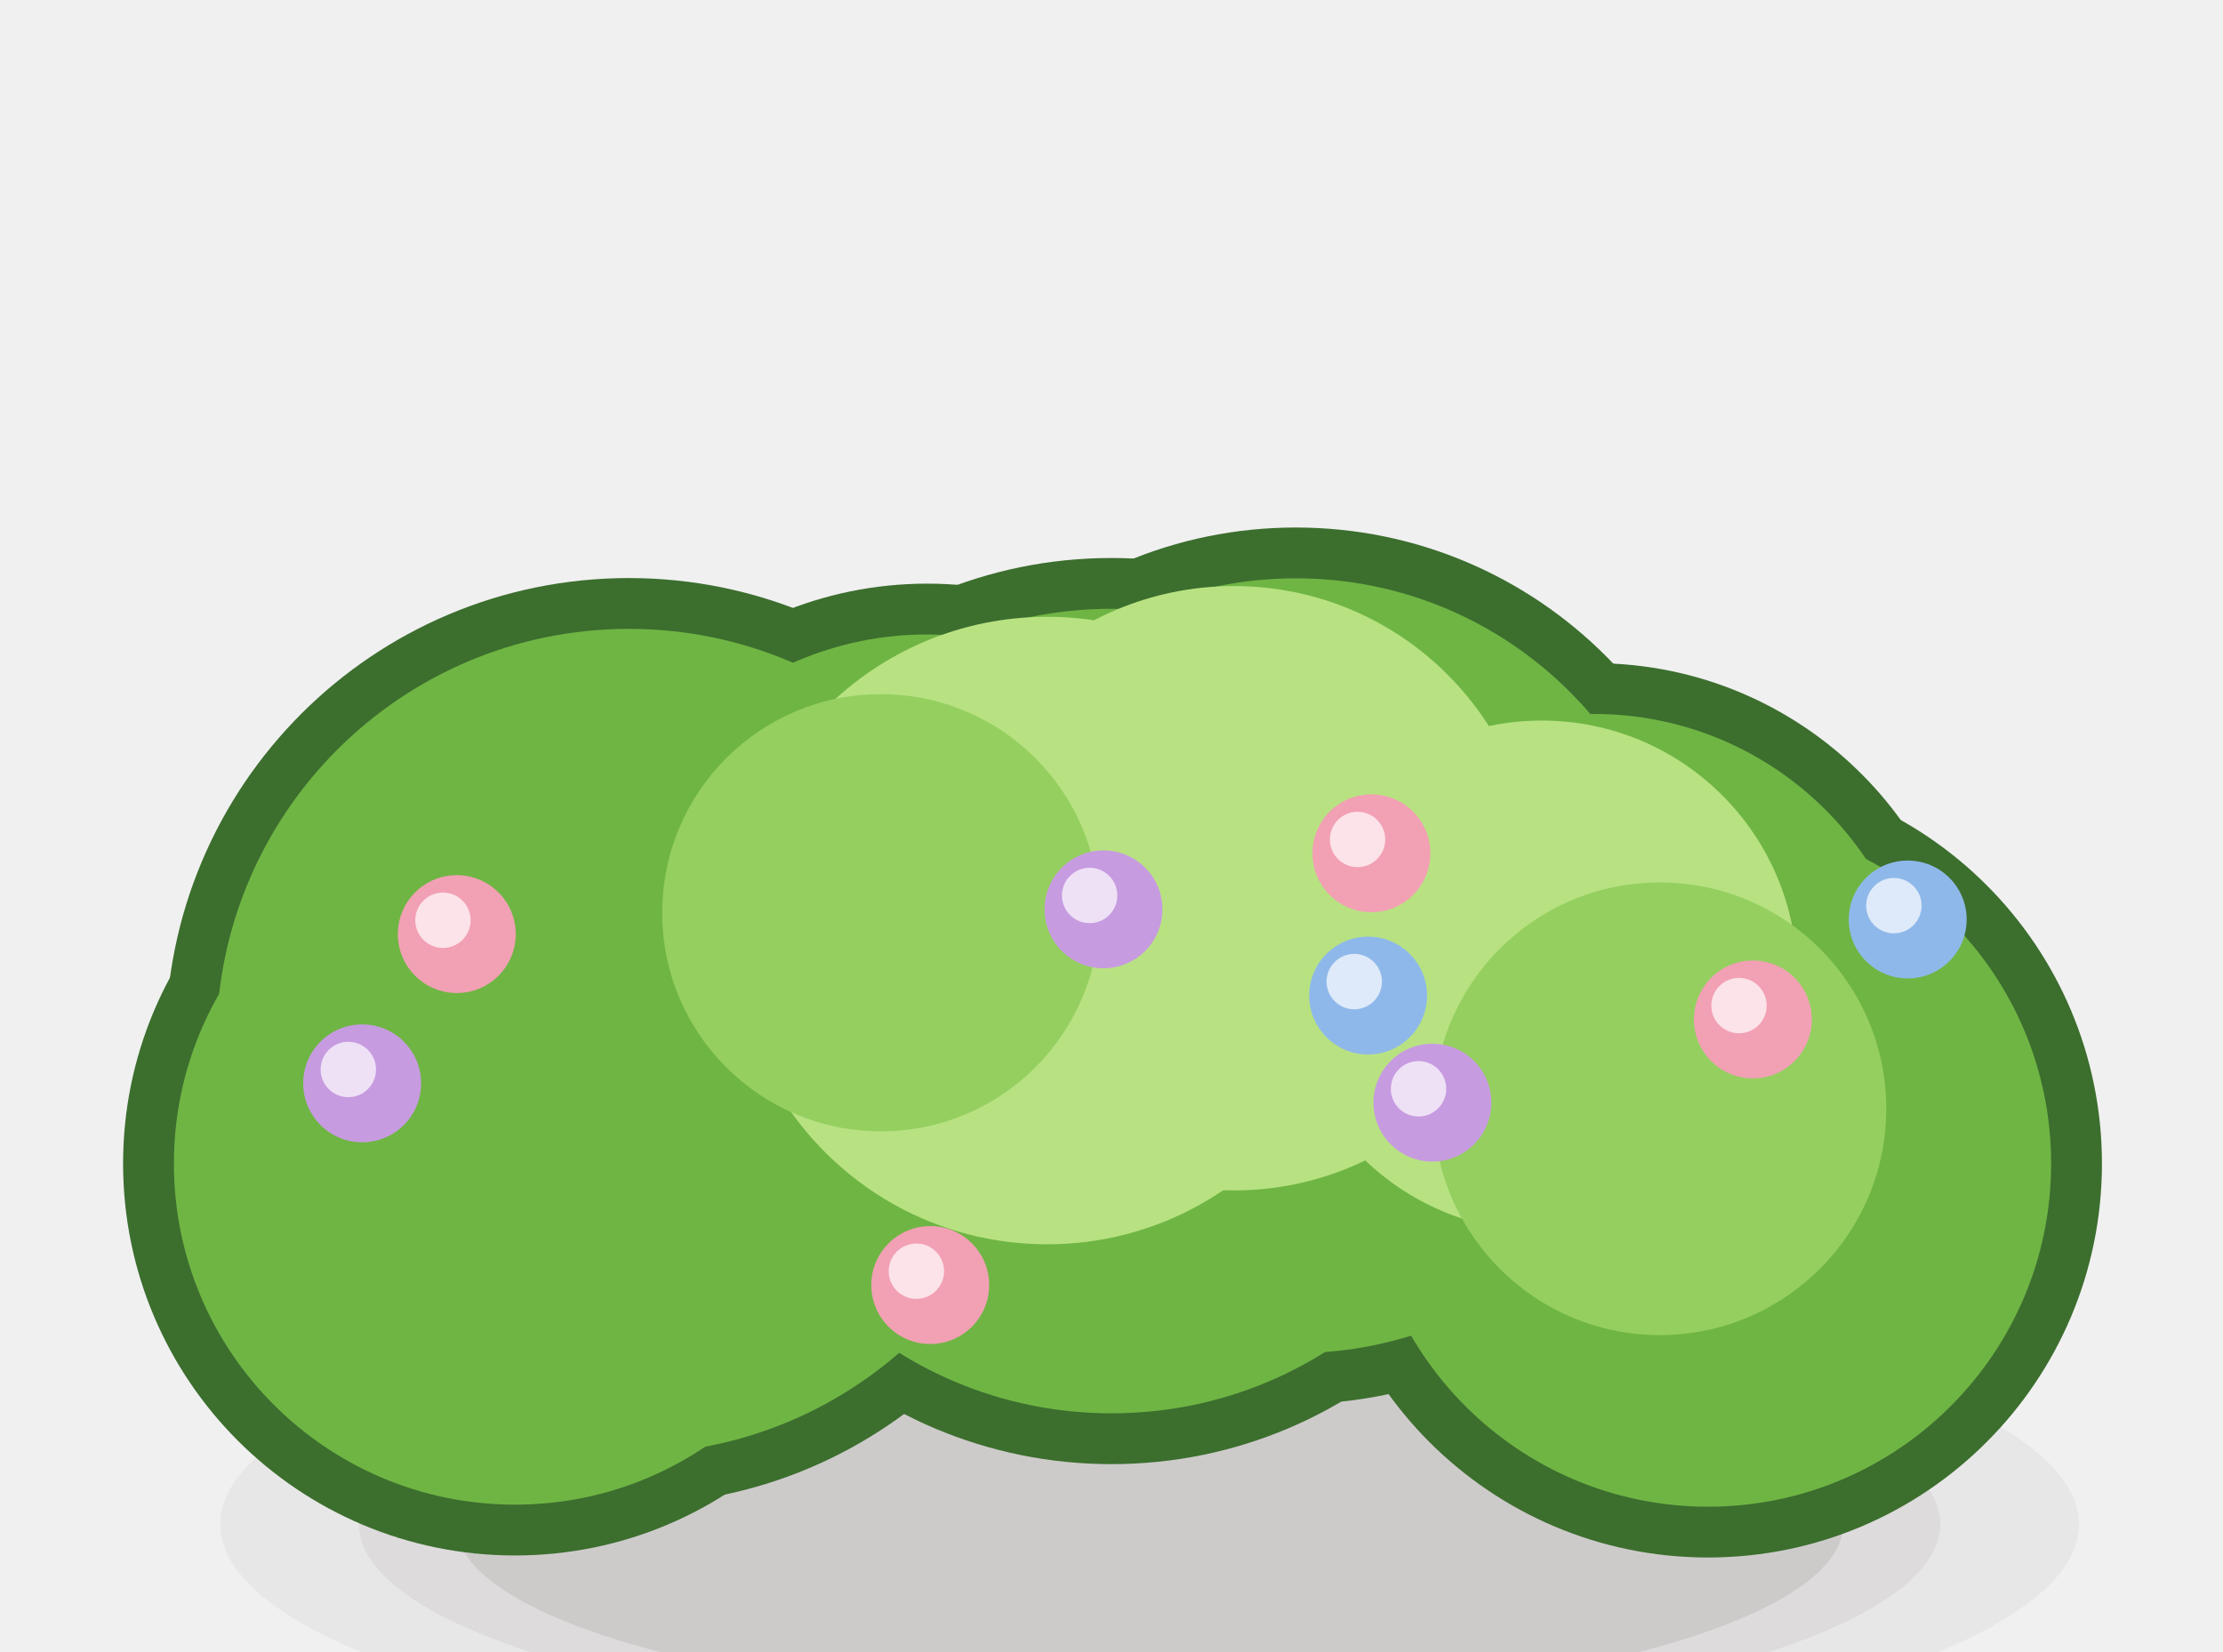
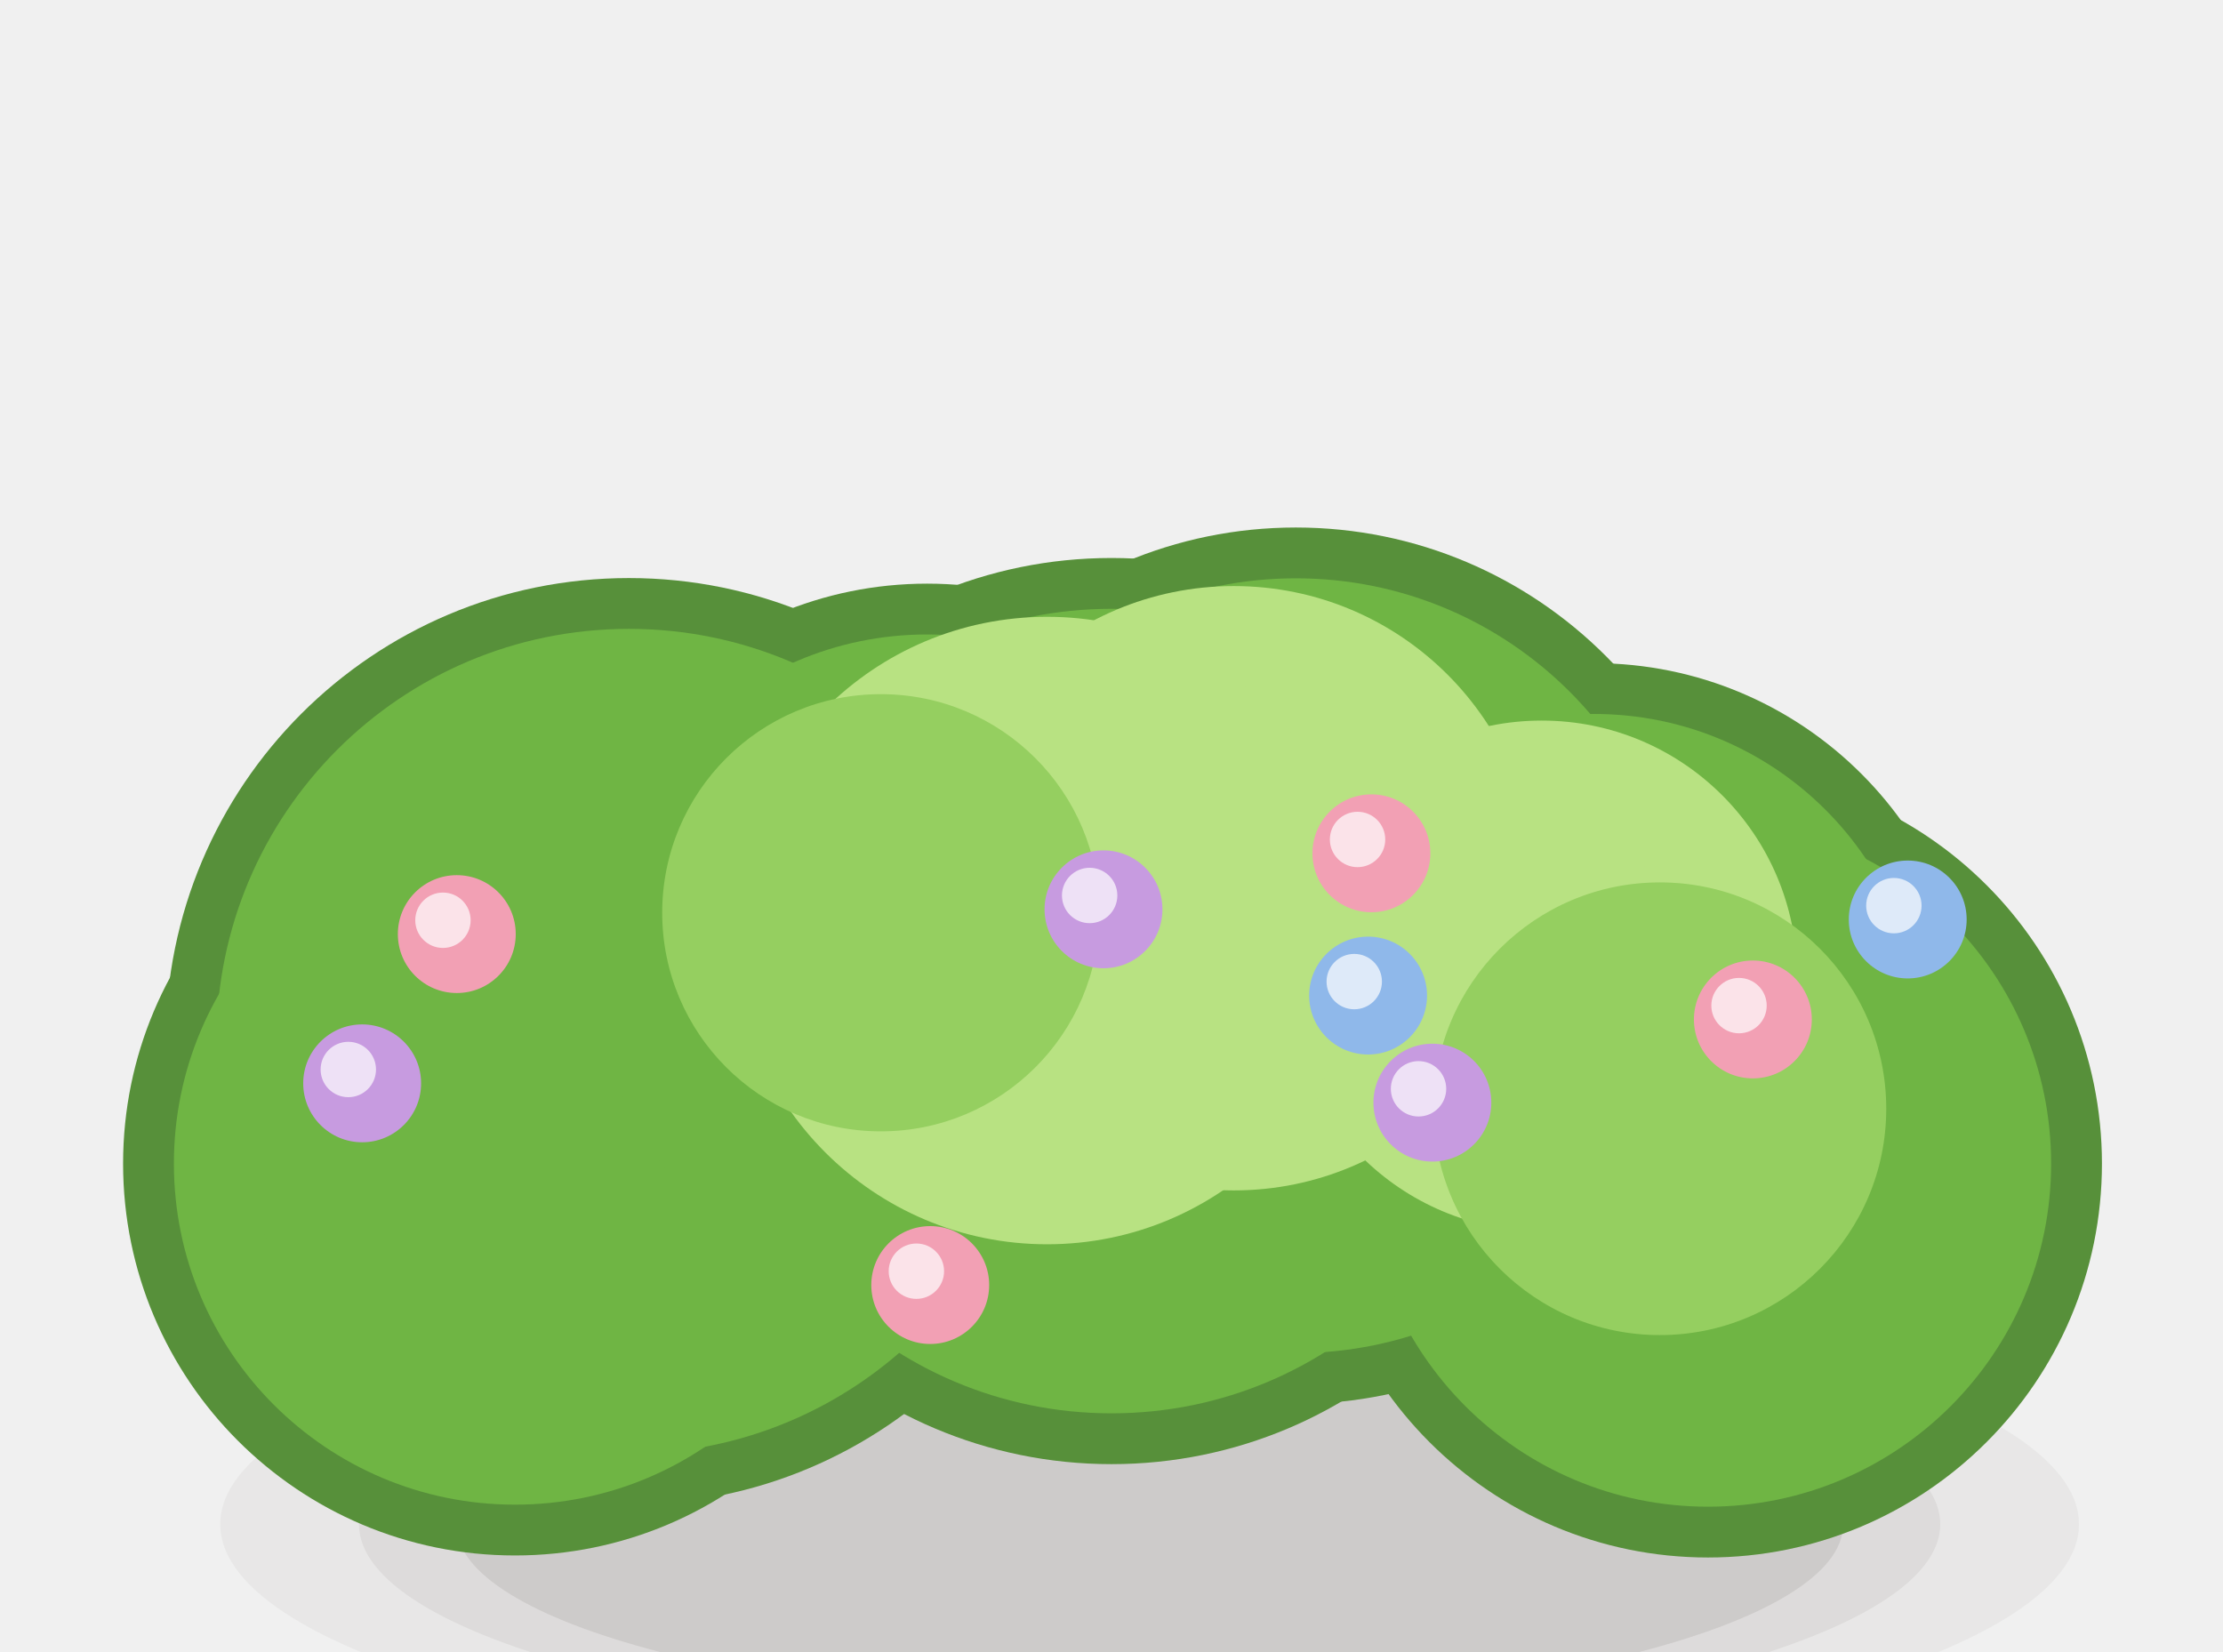
<svg xmlns="http://www.w3.org/2000/svg" width="175" height="130" viewBox="0 0 175 130">
  <ellipse cx="90.5" cy="120" rx="73.16" ry="19.02" fill="#3A3226" opacity="0.05" />
  <ellipse cx="90.5" cy="120" rx="62.24" ry="16.18" fill="#3A3226" opacity="0.07" />
  <ellipse cx="90.5" cy="120" rx="54.6" ry="14.2" fill="#3A3226" opacity="0.1" />
-   <circle cx="40.54" cy="91.61" r="26.85" fill="#3C6E2E" stroke="#3C6E2E" stroke-width="8" />
-   <circle cx="49.51" cy="81.98" r="32.47" fill="#3C6E2E" stroke="#3C6E2E" stroke-width="8" />
-   <circle cx="72.99" cy="76.03" r="26.08" fill="#3C6E2E" stroke="#3C6E2E" stroke-width="8" />
-   <circle cx="102.01" cy="76.03" r="30.5" fill="#3C6E2E" stroke="#3C6E2E" stroke-width="8" />
-   <circle cx="125.49" cy="81.98" r="25.77" fill="#3C6E2E" stroke="#3C6E2E" stroke-width="8" />
-   <circle cx="134.46" cy="91.61" r="27.01" fill="#3C6E2E" stroke="#3C6E2E" stroke-width="8" />
-   <circle cx="87.5" cy="79.6" r="31.67" fill="#3C6E2E" stroke="#3C6E2E" stroke-width="8" />
+   <circle cx="40.54" cy="91.61" r="26.85" fill="#57903A" stroke="#57903A" stroke-width="8" />
+   <circle cx="49.51" cy="81.98" r="32.47" fill="#57903A" stroke="#57903A" stroke-width="8" />
+   <circle cx="72.99" cy="76.03" r="26.08" fill="#57903A" stroke="#57903A" stroke-width="8" />
+   <circle cx="102.01" cy="76.03" r="30.5" fill="#57903A" stroke="#57903A" stroke-width="8" />
+   <circle cx="125.49" cy="81.98" r="25.77" fill="#57903A" stroke="#57903A" stroke-width="8" />
+   <circle cx="134.46" cy="91.61" r="27.01" fill="#57903A" stroke="#57903A" stroke-width="8" />
+   <circle cx="87.5" cy="79.6" r="31.67" fill="#57903A" stroke="#57903A" stroke-width="8" />
  <circle cx="40.54" cy="91.61" r="26.85" fill="#6FB544" />
  <circle cx="49.51" cy="81.98" r="32.47" fill="#6FB544" />
  <circle cx="72.99" cy="76.03" r="26.08" fill="#6FB544" />
  <circle cx="102.01" cy="76.03" r="30.5" fill="#6FB544" />
  <circle cx="125.49" cy="81.98" r="25.77" fill="#6FB544" />
  <circle cx="134.46" cy="91.61" r="27.01" fill="#6FB544" />
  <circle cx="87.5" cy="79.6" r="31.67" fill="#6FB544" />
  <circle cx="97.13" cy="69.93" r="23.79" fill="#B8E282" />
  <circle cx="94.69" cy="66.88" r="14.03" fill="#B8E282" />
  <circle cx="121.37" cy="76.83" r="20.1" fill="#B8E282" />
  <circle cx="119.3" cy="74.25" r="11.85" fill="#B8E282" />
  <circle cx="82.43" cy="73.26" r="24.7" fill="#B8E282" />
  <circle cx="79.9" cy="70.1" r="14.57" fill="#B8E282" />
  <circle cx="69.34" cy="71.86" r="17.21" fill="#95CF60" />
  <circle cx="130.67" cy="87.29" r="17.82" fill="#95CF60" />
  <circle cx="150.18" cy="72.39" r="4.64" fill="#8FB8EA" />
  <circle cx="149.09" cy="71.3" r="2.18" fill="#FFFFFF" opacity="0.7" />
  <circle cx="28.51" cy="85.29" r="4.64" fill="#C79BE0" />
  <circle cx="27.42" cy="84.2" r="2.18" fill="#FFFFFF" opacity="0.7" />
  <circle cx="86.87" cy="71.59" r="4.64" fill="#C79BE0" />
  <circle cx="85.78" cy="70.5" r="2.18" fill="#FFFFFF" opacity="0.7" />
  <circle cx="35.96" cy="73.54" r="4.64" fill="#F2A0B4" />
  <circle cx="34.87" cy="72.45" r="2.18" fill="#FFFFFF" opacity="0.7" />
  <circle cx="112.76" cy="86.81" r="4.64" fill="#C79BE0" />
  <circle cx="111.67" cy="85.72" r="2.18" fill="#FFFFFF" opacity="0.7" />
  <circle cx="137.99" cy="80.26" r="4.64" fill="#F2A0B4" />
  <circle cx="136.9" cy="79.17" r="2.18" fill="#FFFFFF" opacity="0.7" />
  <circle cx="107.96" cy="67.18" r="4.64" fill="#F2A0B4" />
  <circle cx="106.87" cy="66.09" r="2.18" fill="#FFFFFF" opacity="0.7" />
  <circle cx="73.23" cy="101.17" r="4.64" fill="#F2A0B4" />
  <circle cx="72.14" cy="100.08" r="2.18" fill="#FFFFFF" opacity="0.7" />
  <circle cx="107.7" cy="78.38" r="4.64" fill="#8FB8EA" />
  <circle cx="106.61" cy="77.28" r="2.18" fill="#FFFFFF" opacity="0.7" />
</svg>
